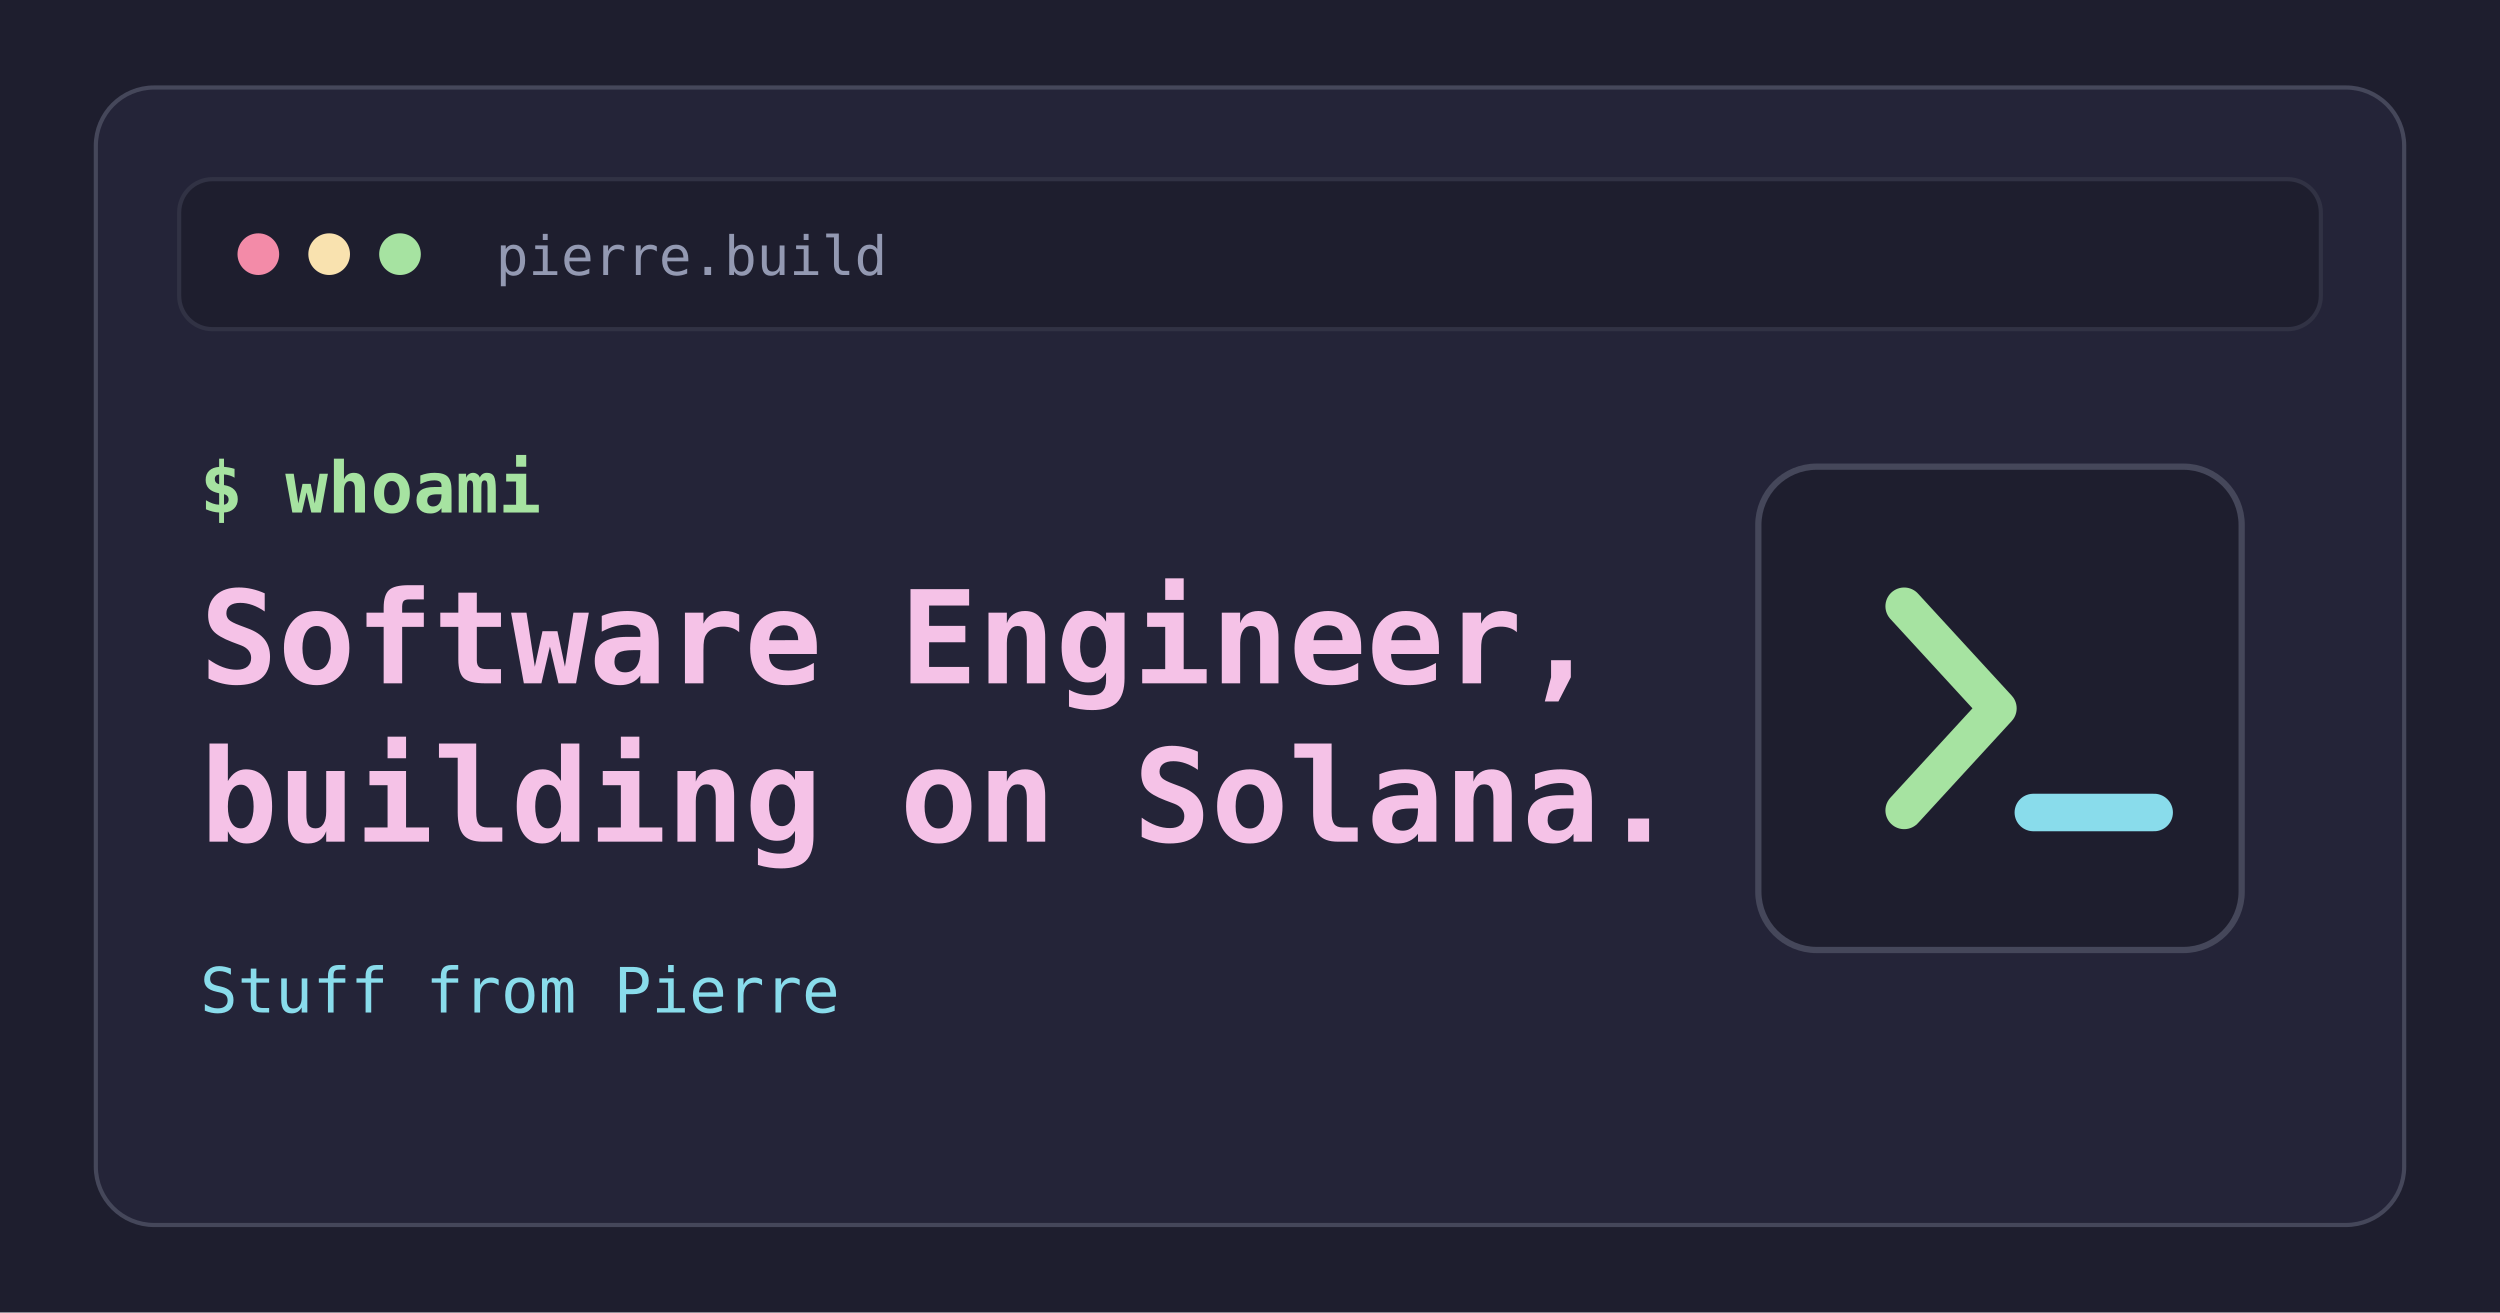
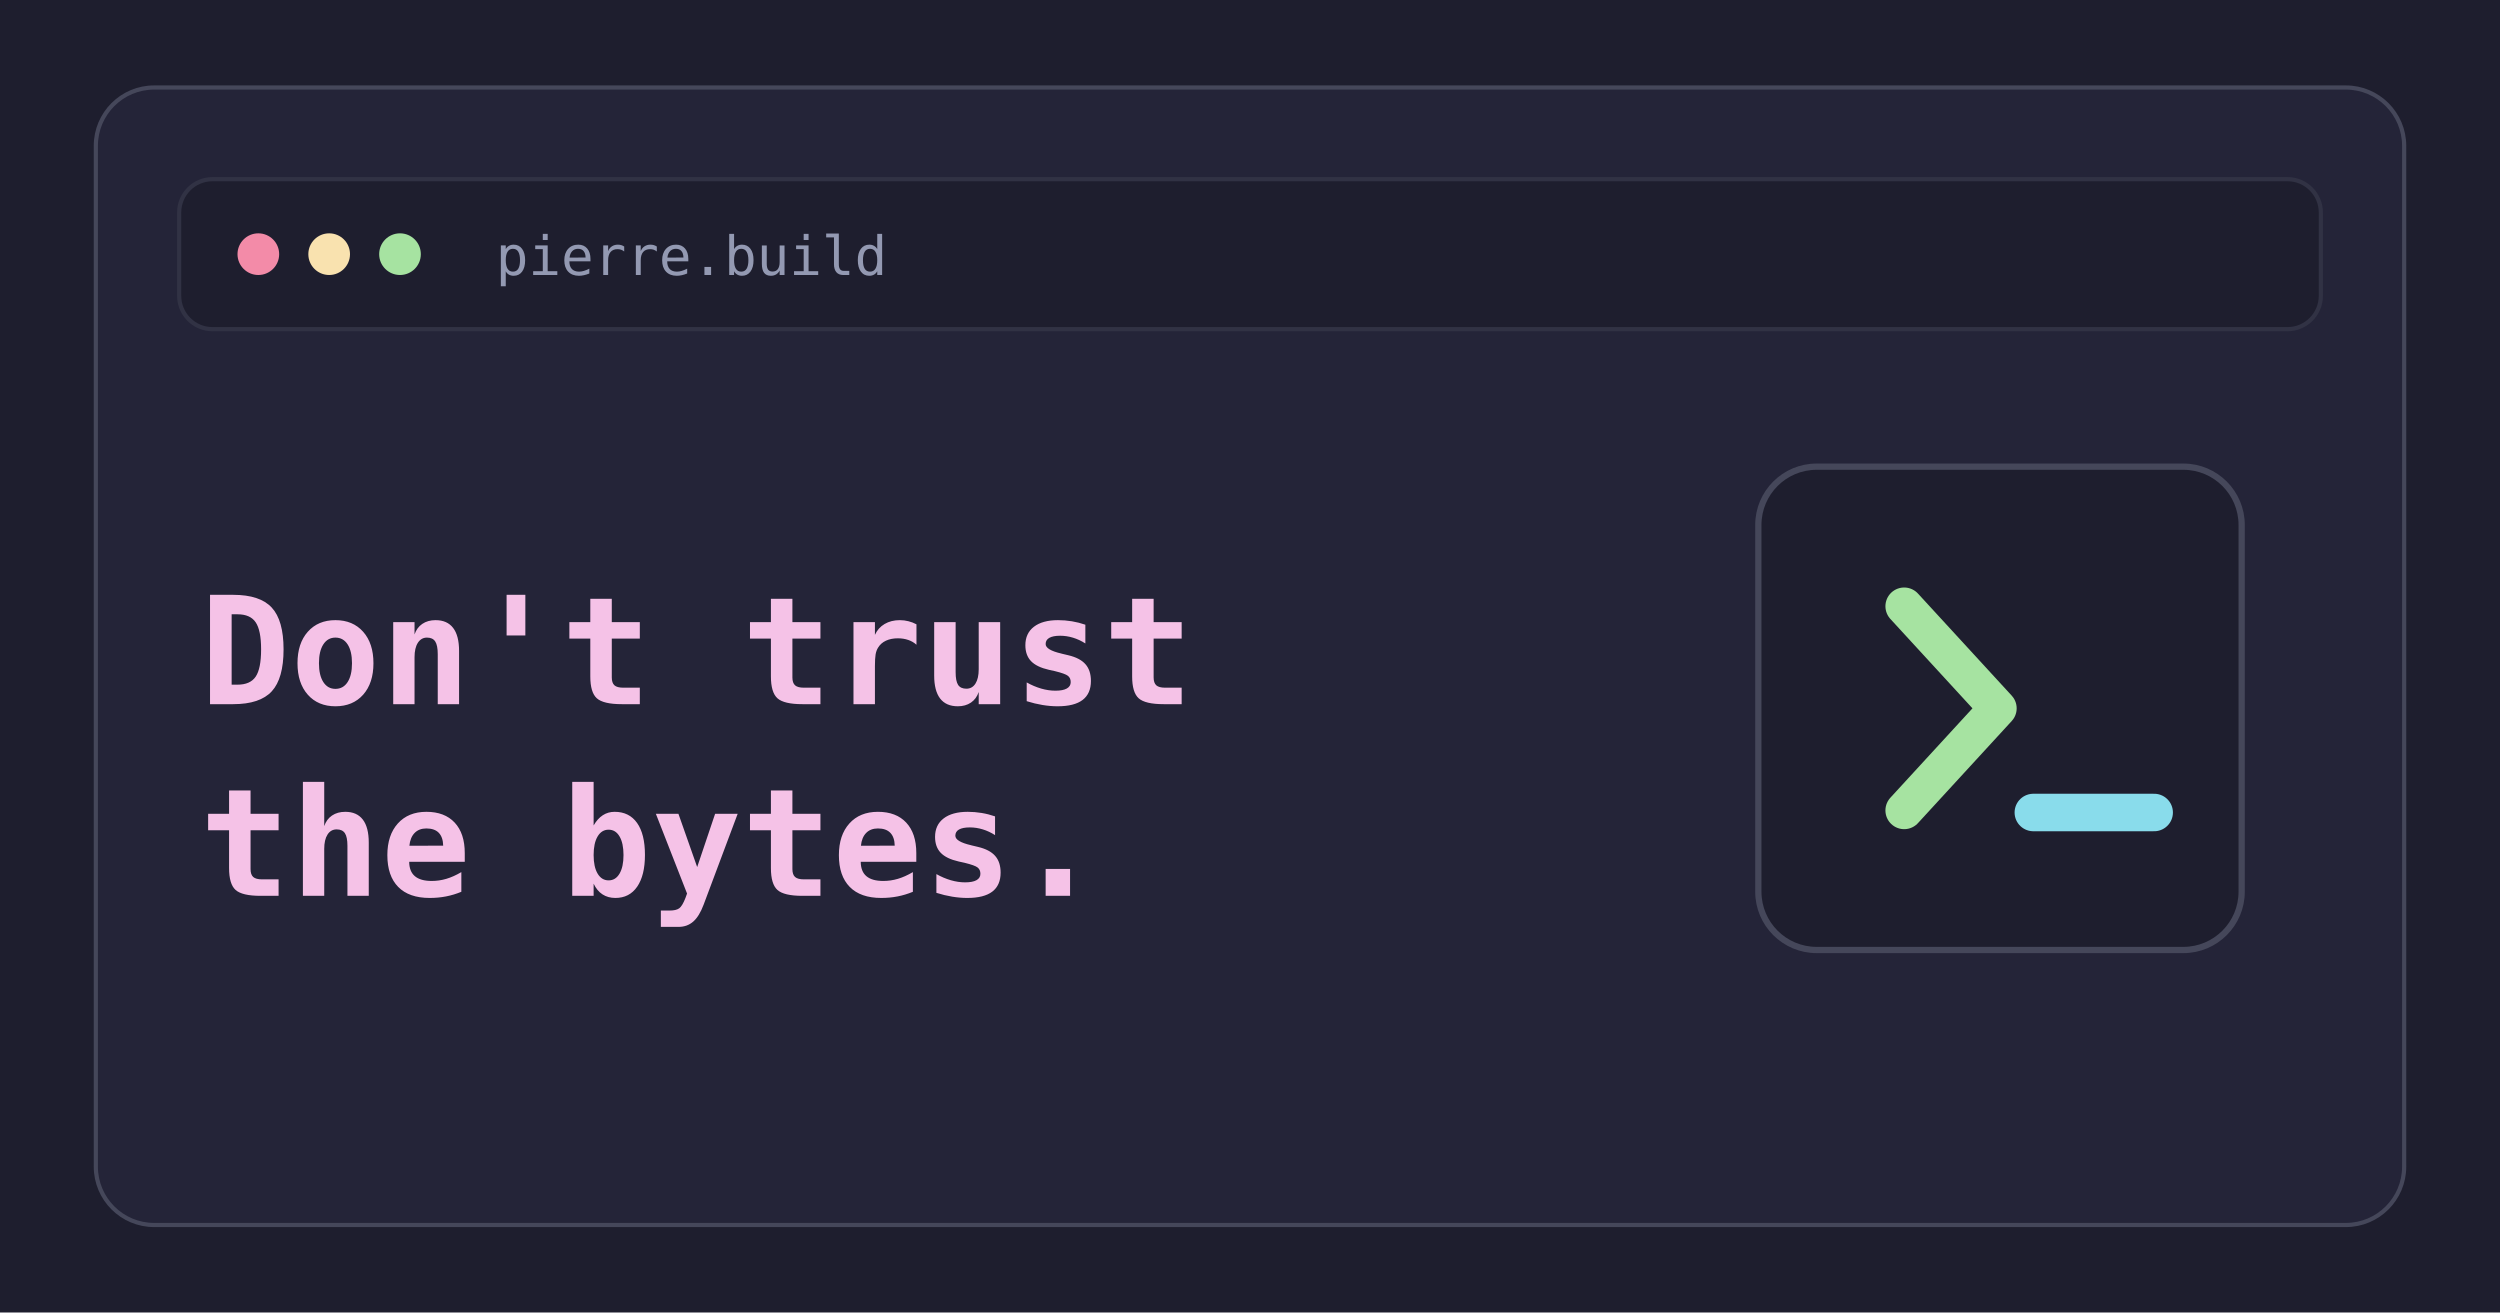
<svg xmlns="http://www.w3.org/2000/svg" viewBox="0 0 1200 630" role="img" aria-labelledby="title desc">
  <rect width="1200" height="630" fill="#1e1e2e" />
  <rect x="46" y="42" width="1108" height="546" rx="28" fill="#242438" stroke="#45475a" stroke-width="2" />
  <rect x="86" y="86" width="1028" height="72" rx="16" fill="#1e1e2e" stroke="#313244" stroke-width="2" />
  <circle cx="124" cy="122" r="10" fill="#f38ba8" />
  <circle cx="158" cy="122" r="10" fill="#f9e2af" />
  <circle cx="192" cy="122" r="10" fill="#a6e3a1" />
  <text x="238" y="132" fill="#9399b2" font-family="ui-monospace, SFMono-Regular, Menlo, Consolas, monospace" font-size="26">pierre.build</text>
  <g font-family="ui-monospace, SFMono-Regular, Menlo, Consolas, monospace">
-     <text x="96" y="246" fill="#a6e3a1" font-size="34" font-weight="700">$ whoami</text>
-     <text x="96" y="328" fill="#f5c2e7" font-size="62" font-weight="800">Software Engineer,</text>
-     <text x="96" y="404" fill="#f5c2e7" font-size="62" font-weight="800">building on Solana.</text>
-     <text x="96" y="486" fill="#89dceb" font-size="30">Stuff from Pierre</text>
+     <text x="96" y="338" fill="#f5c2e7" font-size="72" font-weight="800">Don't trust</text>
+     <text x="96" y="430" fill="#f5c2e7" font-size="72" font-weight="800">the bytes.</text>
  </g>
  <g transform="translate(844 224)">
    <rect width="232" height="232" rx="28" fill="#1e1e2e" stroke="#45475a" stroke-width="3" />
    <path d="M70 67l45 49-45 49" fill="none" stroke="#a6e3a1" stroke-width="18" stroke-linecap="round" stroke-linejoin="round" />
    <path d="M132 166h58" fill="none" stroke="#89dceb" stroke-width="18" stroke-linecap="round" />
  </g>
</svg>
